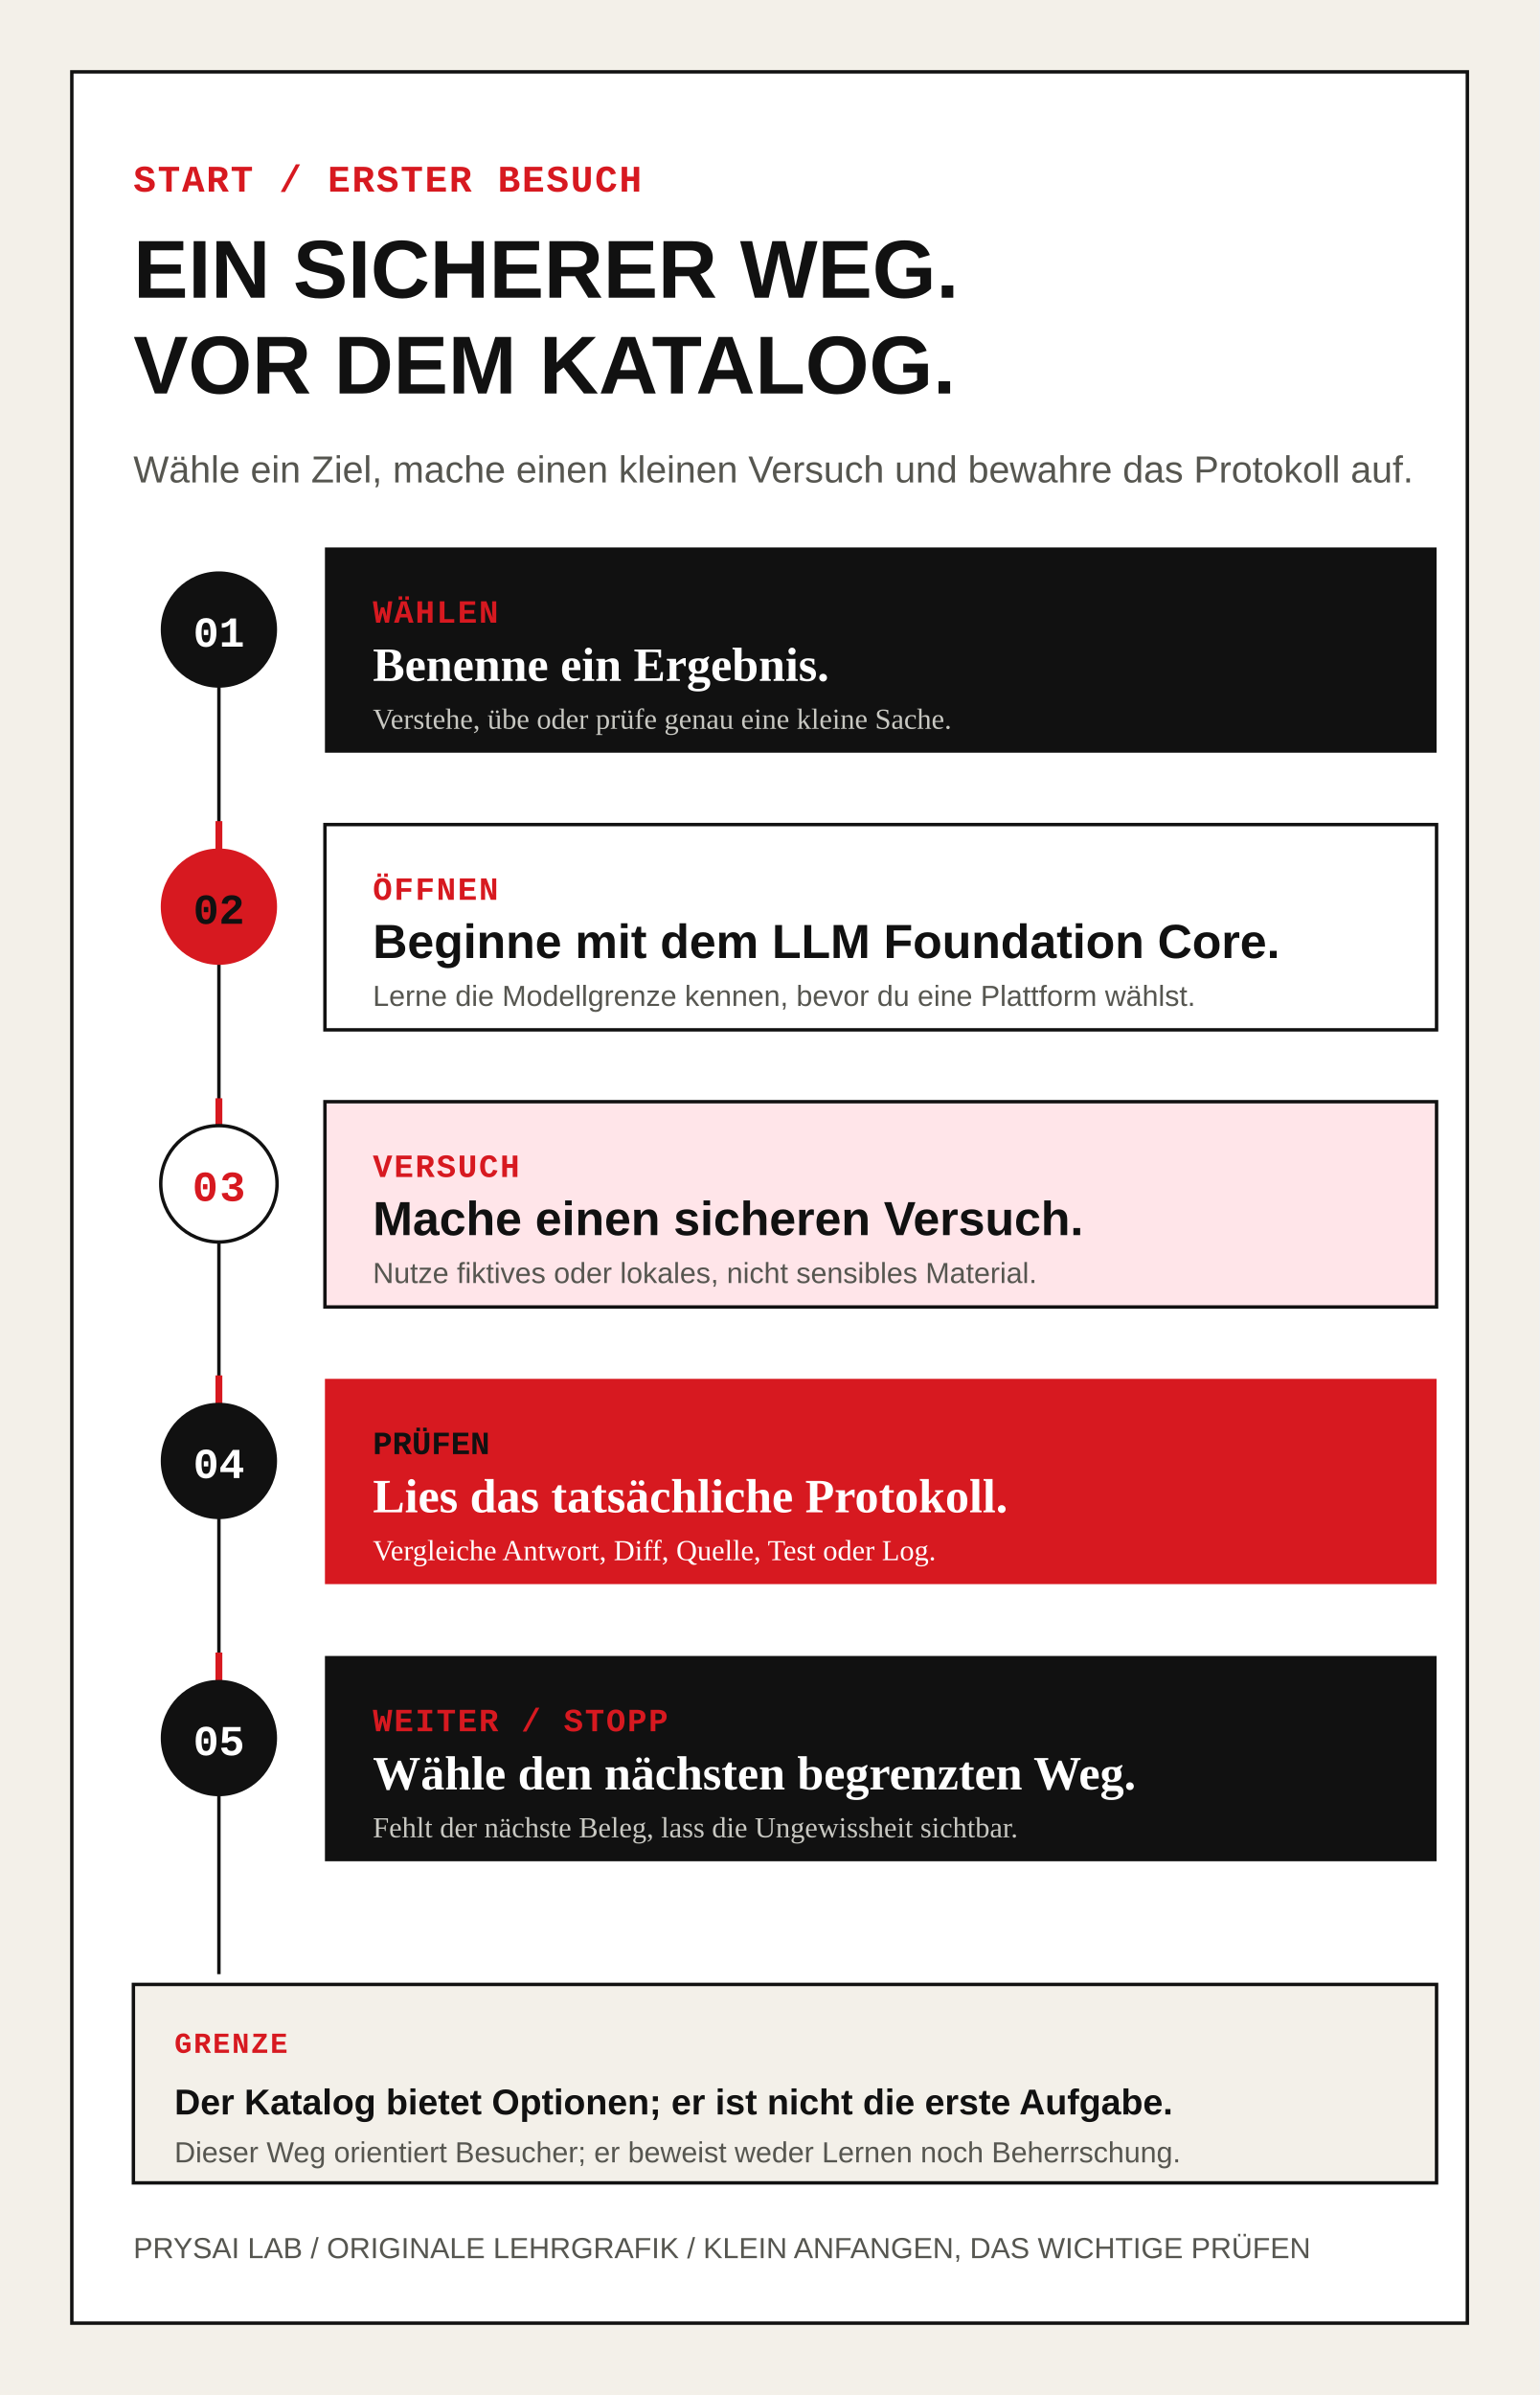
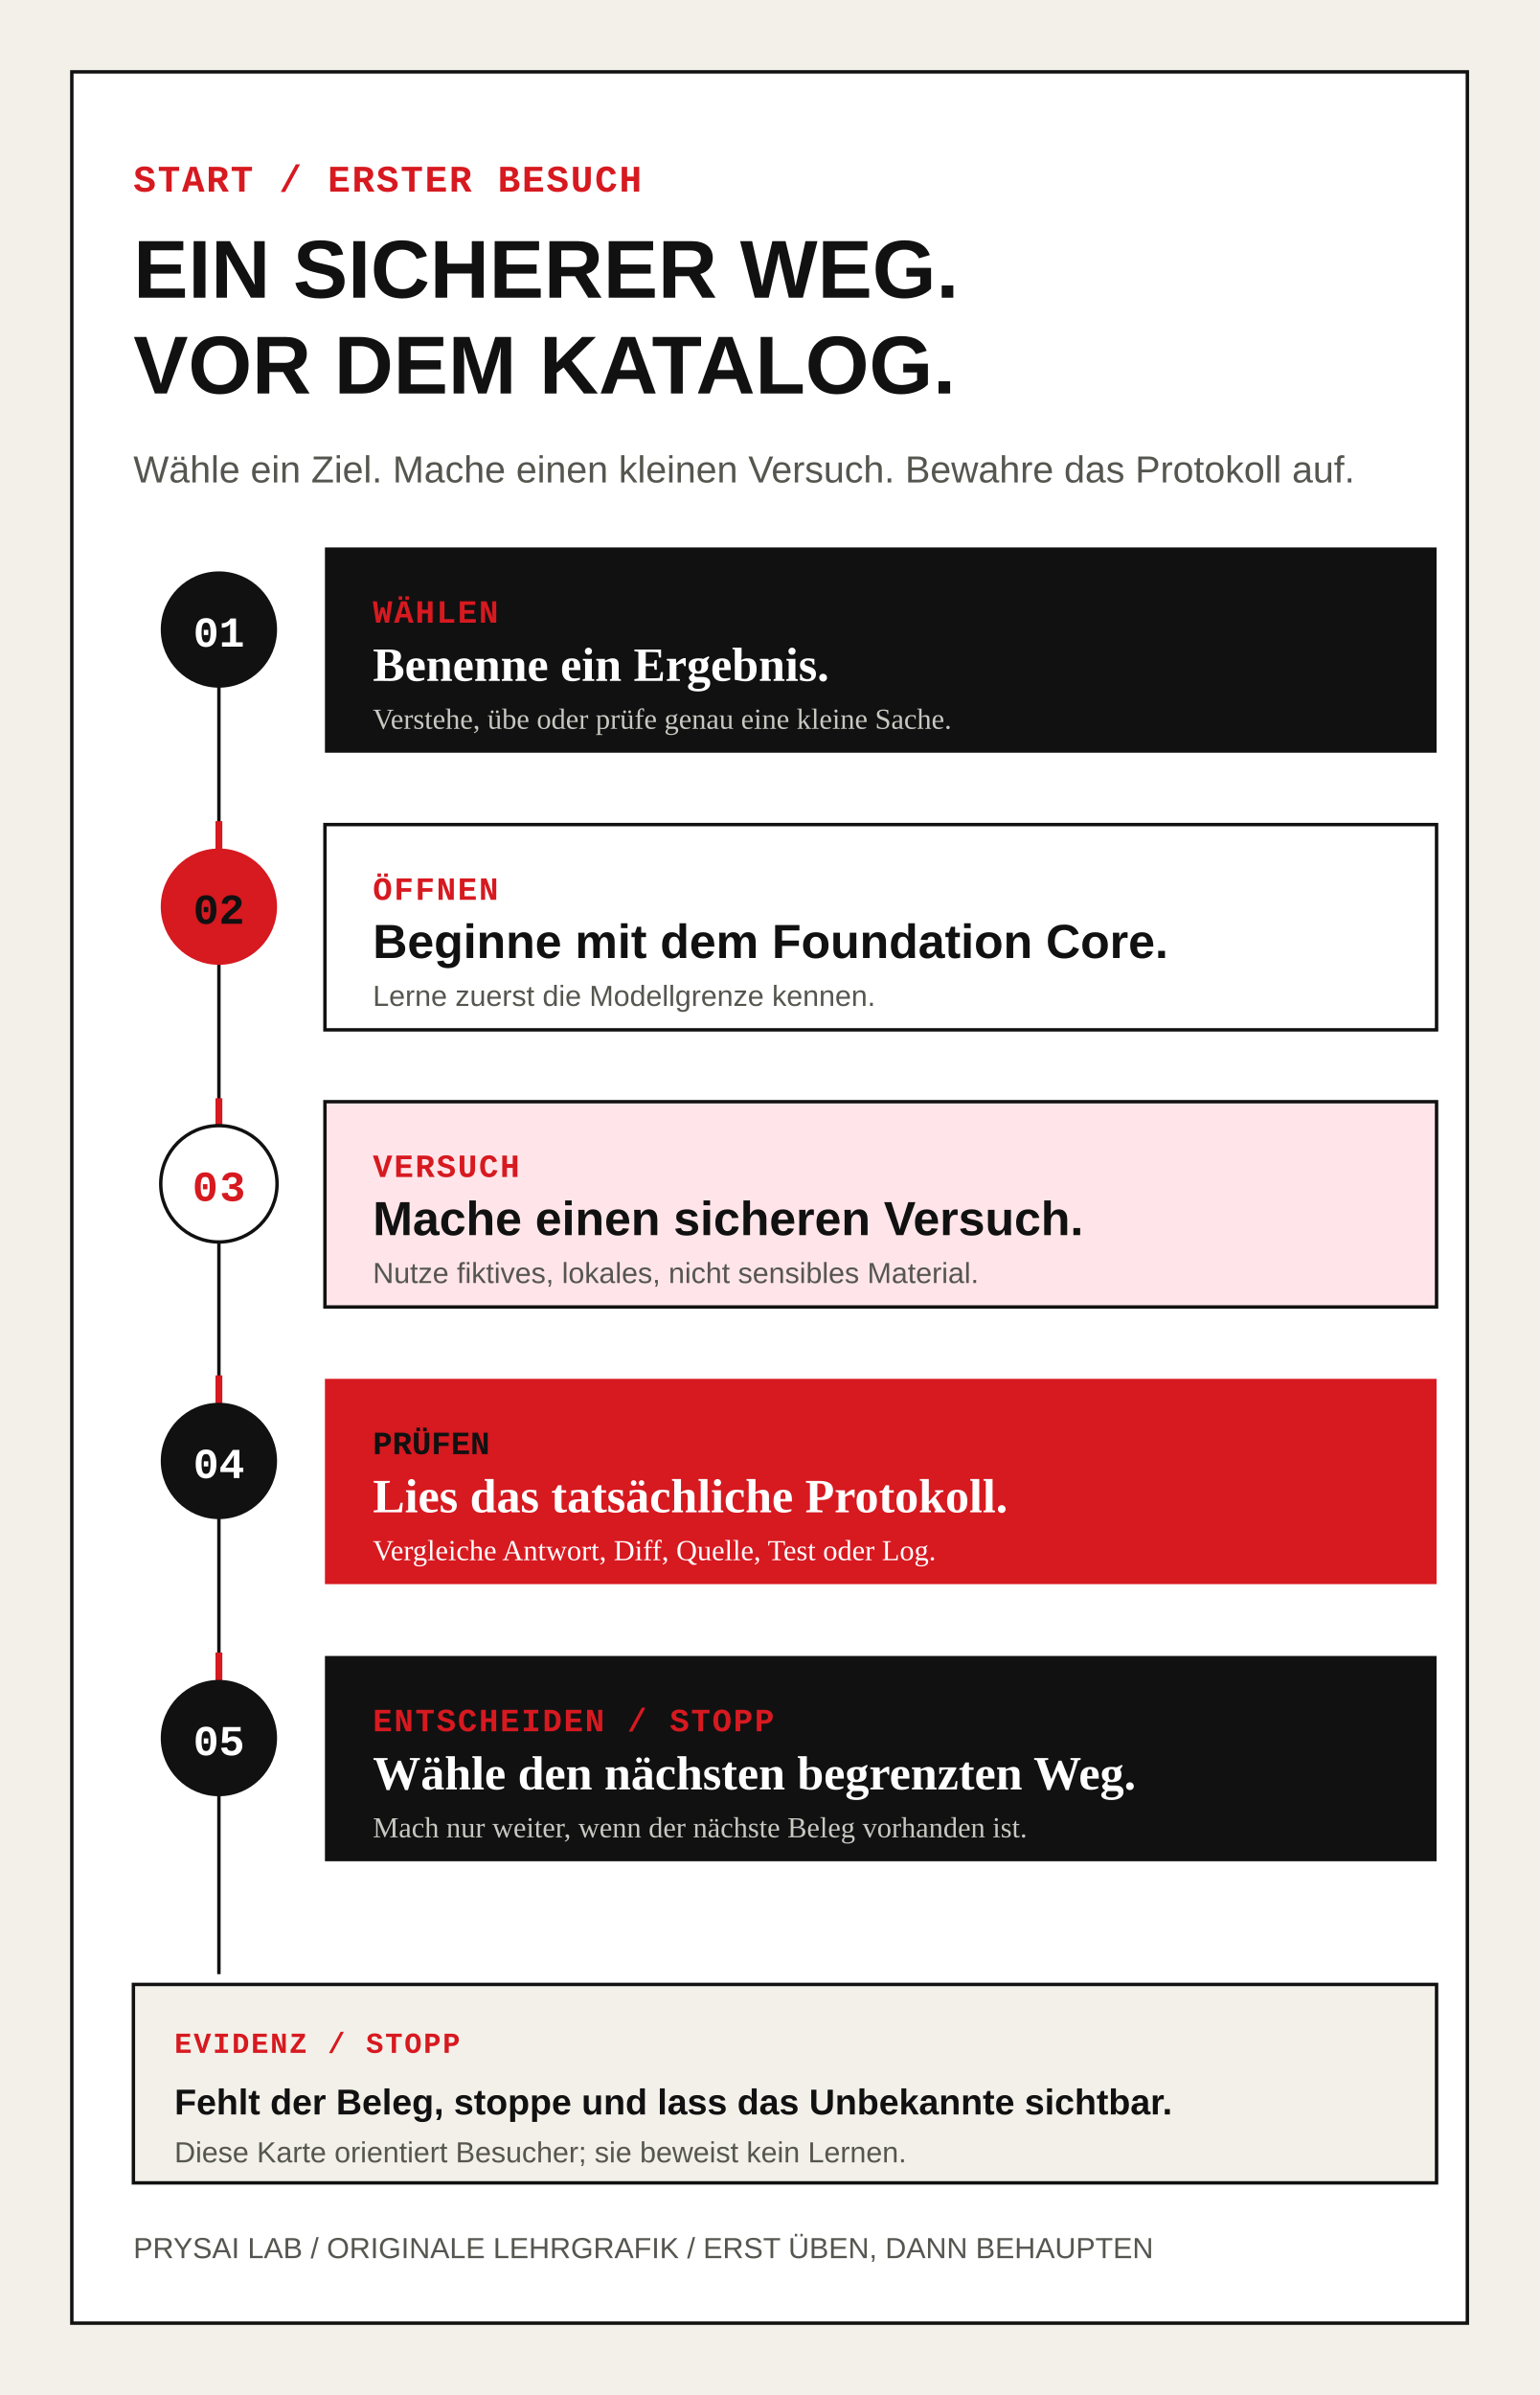
<svg xmlns="http://www.w3.org/2000/svg" viewBox="0 0 900 1400" role="img" aria-labelledby="title desc">
  <defs>
    <marker id="arrow" markerWidth="12" markerHeight="12" refX="8" refY="4" orient="auto">
      <path d="M0 0 8 4 0 8Z" fill="#d71920" />
    </marker>
    <style>
      .ink { fill:#111; font-family:Arial,Helvetica,sans-serif; }
      .mono { fill:#d71920; font-family:Consolas,'Courier New',monospace; font-weight:700; letter-spacing:1px; }
      .muted { fill:#565650; font-family:Arial,Helvetica,sans-serif; }
      .line { stroke:#111; stroke-width:2; fill:none; }
      .redline { stroke:#d71920; stroke-width:4; fill:none; marker-end:url(#arrow); }
    </style>
  </defs>
  <rect width="900" height="1400" fill="#f3f0e9" />
  <rect x="42" y="42" width="816" height="1316" fill="#fff" stroke="#111" stroke-width="2" />
  <text x="78" y="112" class="mono" font-size="22">START / ERSTER BESUCH</text>
  <text x="78" y="174" class="ink" font-size="48" font-weight="900">EIN SICHERER WEG.</text>
  <text x="78" y="230" class="ink" font-size="48" font-weight="900">VOR DEM KATALOG.</text>
-   <text x="78" y="282" class="muted" font-size="22">Wähle ein Ziel, mache einen kleinen Versuch und bewahre das Protokoll auf.</text>
+   <text x="78" y="282" class="muted" font-size="22">Wähle ein Ziel. Mache einen kleinen Versuch. Bewahre das Protokoll auf.</text>
  <line x1="128" y1="362" x2="128" y2="1154" class="line" />
  <line x1="128" y1="480" x2="128" y2="538" class="redline" />
  <line x1="128" y1="642" x2="128" y2="700" class="redline" />
  <line x1="128" y1="804" x2="128" y2="862" class="redline" />
  <line x1="128" y1="966" x2="128" y2="1024" class="redline" />
  <g transform="translate(78 320)">
    <circle cx="50" cy="48" r="34" fill="#111" />
    <text x="50" y="58" fill="#fff" font-family="Consolas,'Courier New',monospace" font-size="25" font-weight="700" text-anchor="middle">01</text>
    <rect x="112" width="650" height="120" fill="#111" />
    <text x="140" y="44" class="mono" fill="#fff" font-size="19">WÄHLEN</text>
    <text x="140" y="78" fill="#fff" font-size="28" font-weight="900">Benenne ein Ergebnis.</text>
    <text x="140" y="106" fill="#c8c8c2" font-size="17">Verstehe, übe oder prüfe genau eine kleine Sache.</text>
  </g>
  <g transform="translate(78 482)">
    <circle cx="50" cy="48" r="34" fill="#d71920" />
    <text x="50" y="58" fill="#111" font-family="Consolas,'Courier New',monospace" font-size="25" font-weight="700" text-anchor="middle">02</text>
    <rect x="112" width="650" height="120" fill="#fff" stroke="#111" stroke-width="2" />
    <text x="140" y="44" class="mono" font-size="19">ÖFFNEN</text>
-     <text x="140" y="78" class="ink" font-size="28" font-weight="900">Beginne mit dem LLM Foundation Core.</text>
-     <text x="140" y="106" class="muted" font-size="17">Lerne die Modellgrenze kennen, bevor du eine Plattform wählst.</text>
+     <text x="140" y="78" class="ink" font-size="28" font-weight="900">Beginne mit dem Foundation Core.</text>
+     <text x="140" y="106" class="muted" font-size="17">Lerne zuerst die Modellgrenze kennen.</text>
  </g>
  <g transform="translate(78 644)">
    <circle cx="50" cy="48" r="34" fill="#fff" stroke="#111" stroke-width="2" />
    <text x="50" y="58" class="mono" font-size="25" text-anchor="middle">03</text>
    <rect x="112" width="650" height="120" fill="#ffe5e9" stroke="#111" stroke-width="2" />
    <text x="140" y="44" class="mono" font-size="19">VERSUCH</text>
    <text x="140" y="78" class="ink" font-size="28" font-weight="900">Mache einen sicheren Versuch.</text>
-     <text x="140" y="106" class="muted" font-size="17">Nutze fiktives oder lokales, nicht sensibles Material.</text>
+     <text x="140" y="106" class="muted" font-size="17">Nutze fiktives, lokales, nicht sensibles Material.</text>
  </g>
  <g transform="translate(78 806)">
    <circle cx="50" cy="48" r="34" fill="#111" />
    <text x="50" y="58" fill="#fff" font-family="Consolas,'Courier New',monospace" font-size="25" font-weight="700" text-anchor="middle">04</text>
    <rect x="112" width="650" height="120" fill="#d71920" />
    <text x="140" y="44" fill="#111" font-family="Consolas,'Courier New',monospace" font-size="19" font-weight="700">PRÜFEN</text>
    <text x="140" y="78" fill="#fff" font-size="28" font-weight="900">Lies das tatsächliche Protokoll.</text>
    <text x="140" y="106" fill="#fff" font-size="17">Vergleiche Antwort, Diff, Quelle, Test oder Log.</text>
  </g>
  <g transform="translate(78 968)">
    <circle cx="50" cy="48" r="34" fill="#111" />
    <text x="50" y="58" fill="#fff" font-family="Consolas,'Courier New',monospace" font-size="25" font-weight="700" text-anchor="middle">05</text>
    <rect x="112" width="650" height="120" fill="#111" />
-     <text x="140" y="44" class="mono" fill="#fff" font-size="19">WEITER / STOPP</text>
+     <text x="140" y="44" class="mono" fill="#fff" font-size="19">ENTSCHEIDEN / STOPP</text>
    <text x="140" y="78" fill="#fff" font-size="28" font-weight="900">Wähle den nächsten begrenzten Weg.</text>
-     <text x="140" y="106" fill="#c8c8c2" font-size="17">Fehlt der nächste Beleg, lass die Ungewissheit sichtbar.</text>
+     <text x="140" y="106" fill="#c8c8c2" font-size="17">Mach nur weiter, wenn der nächste Beleg vorhanden ist.</text>
  </g>
  <rect x="78" y="1160" width="762" height="116" fill="#f3f0e9" stroke="#111" stroke-width="2" />
-   <text x="102" y="1200" class="mono" font-size="17">GRENZE</text>
-   <text x="102" y="1236" class="ink" font-size="21" font-weight="700">Der Katalog bietet Optionen; er ist nicht die erste Aufgabe.</text>
-   <text x="102" y="1264" class="muted" font-size="17">Dieser Weg orientiert Besucher; er beweist weder Lernen noch Beherrschung.</text>
-   <text x="78" y="1320" class="muted" font-size="17">PRYSAI LAB / ORIGINALE LEHRGRAFIK / KLEIN ANFANGEN, DAS WICHTIGE PRÜFEN</text>
+   <text x="102" y="1200" class="mono" font-size="17">EVIDENZ / STOPP</text>
+   <text x="102" y="1236" class="ink" font-size="21" font-weight="700">Fehlt der Beleg, stoppe und lass das Unbekannte sichtbar.</text>
+   <text x="102" y="1264" class="muted" font-size="17">Diese Karte orientiert Besucher; sie beweist kein Lernen.</text>
+   <text x="78" y="1320" class="muted" font-size="17">PRYSAI LAB / ORIGINALE LEHRGRAFIK / ERST ÜBEN, DANN BEHAUPTEN</text>
</svg>
